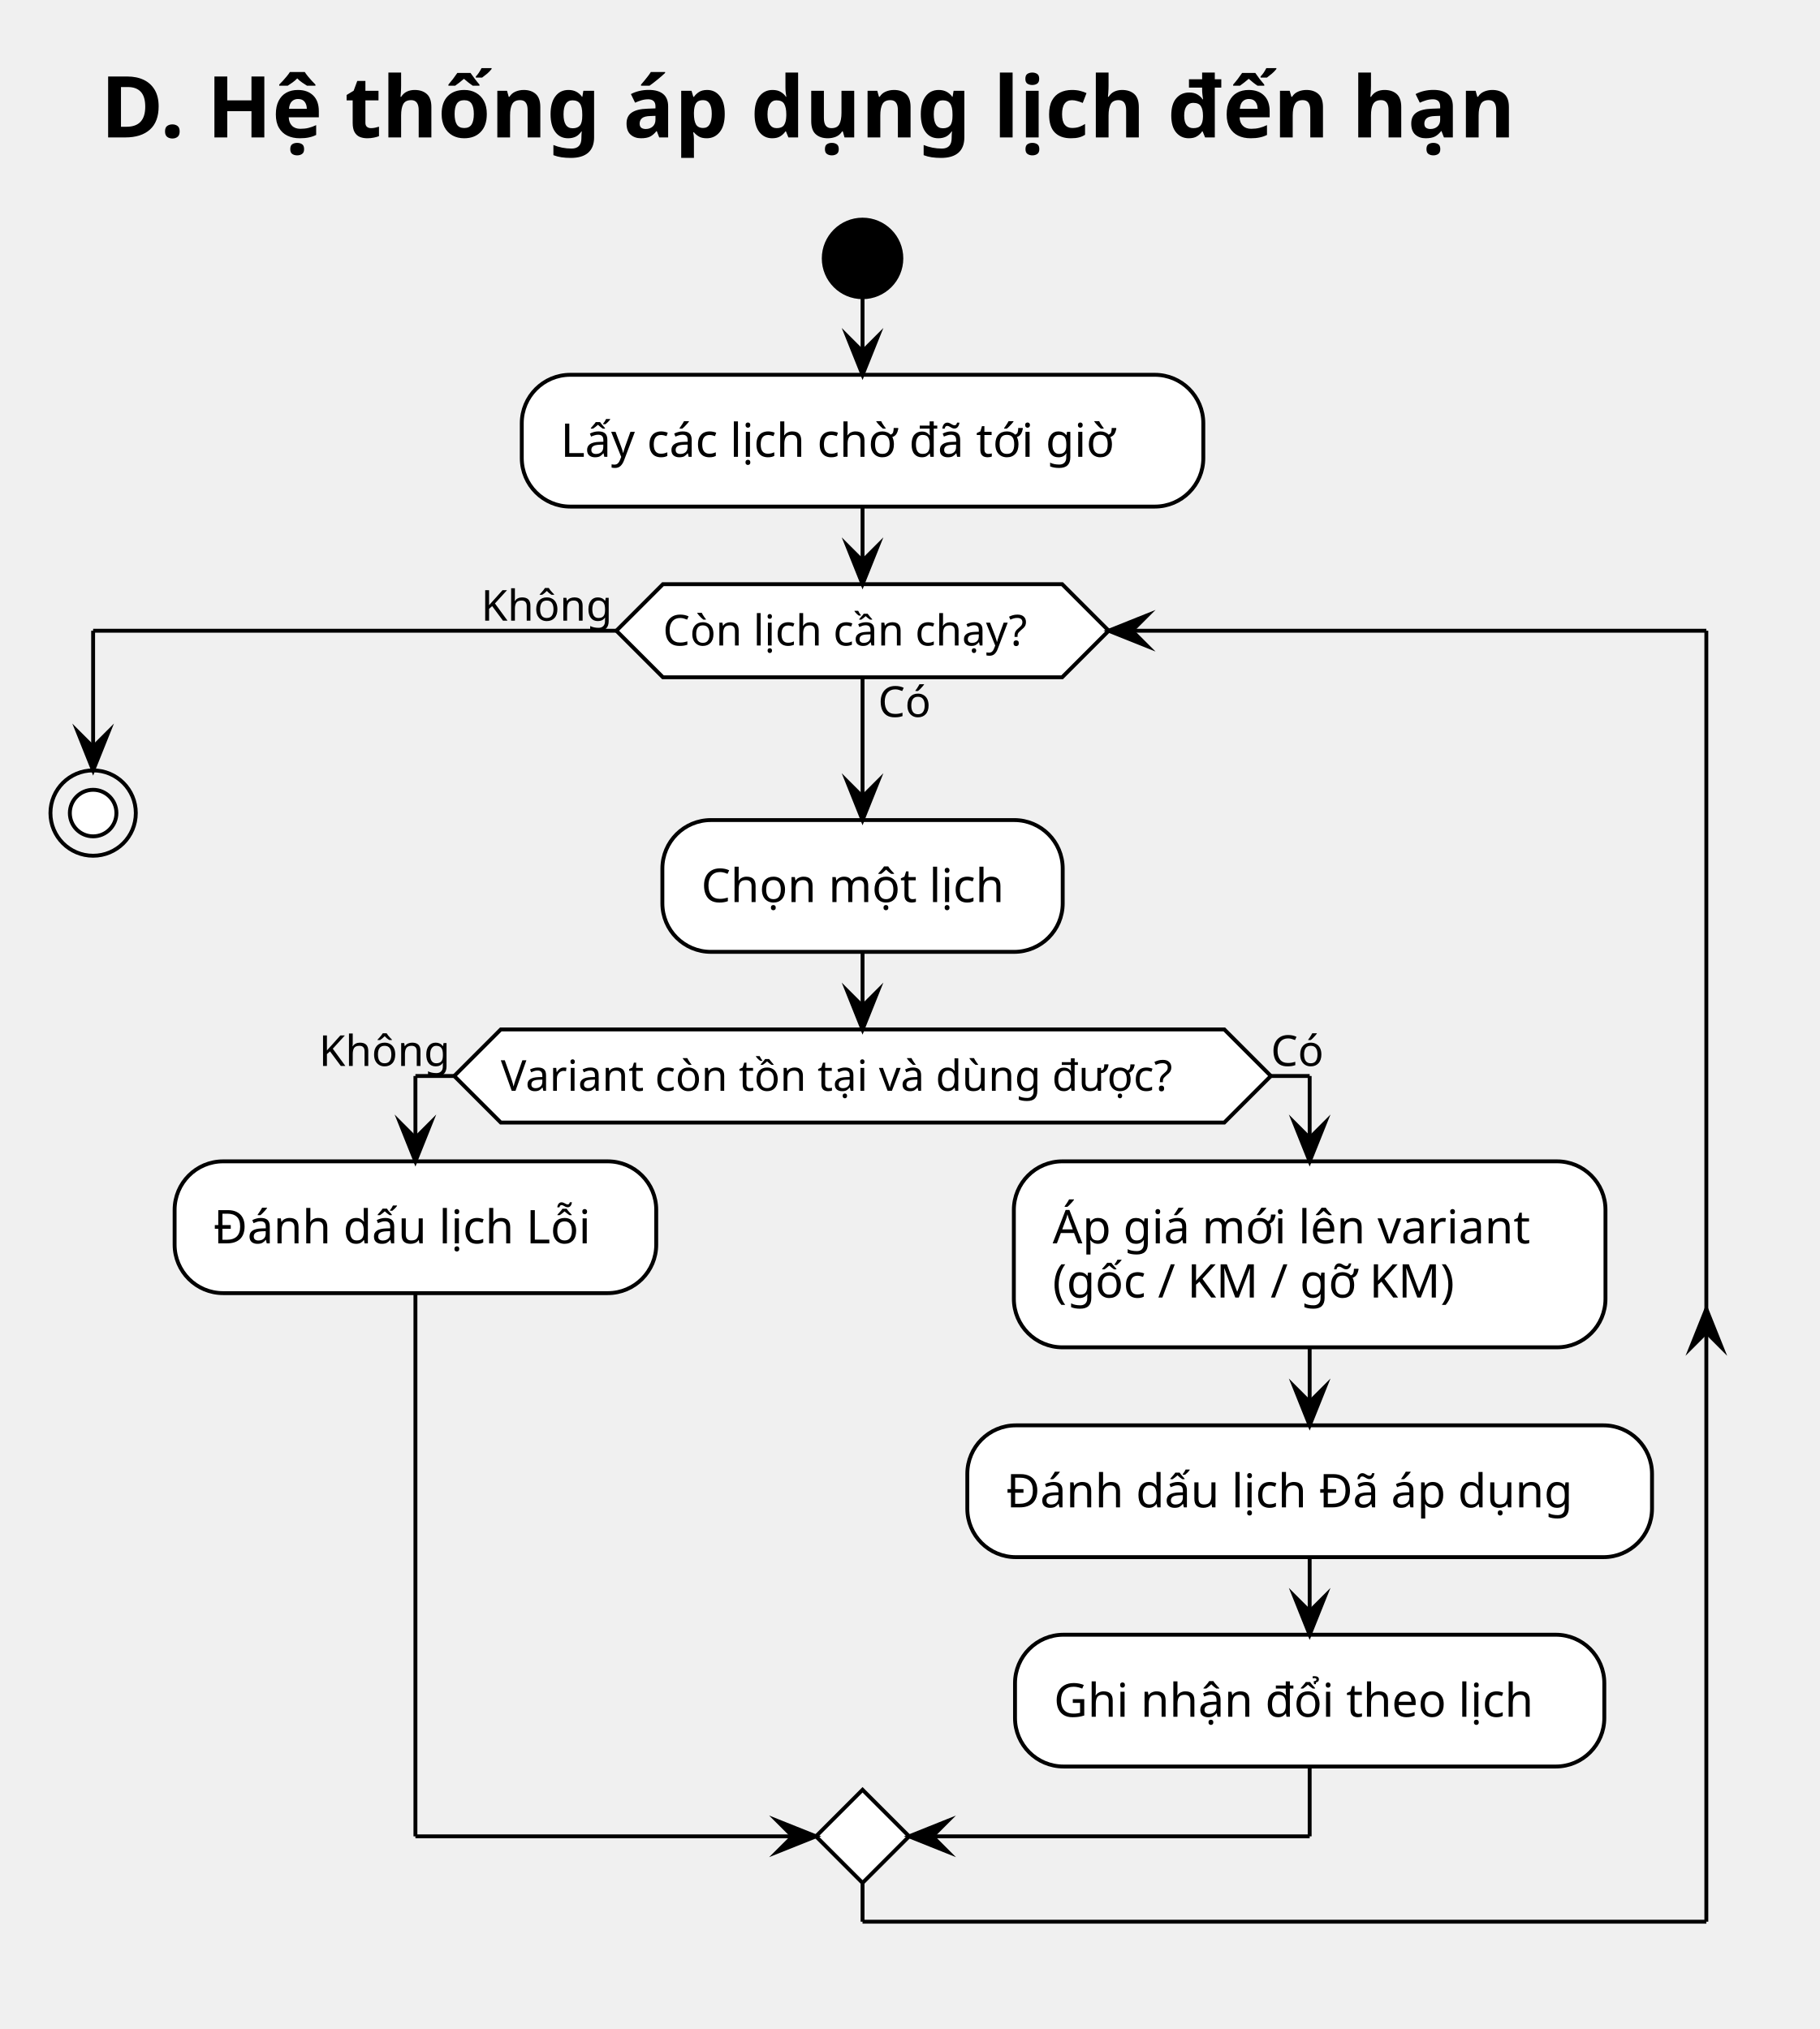
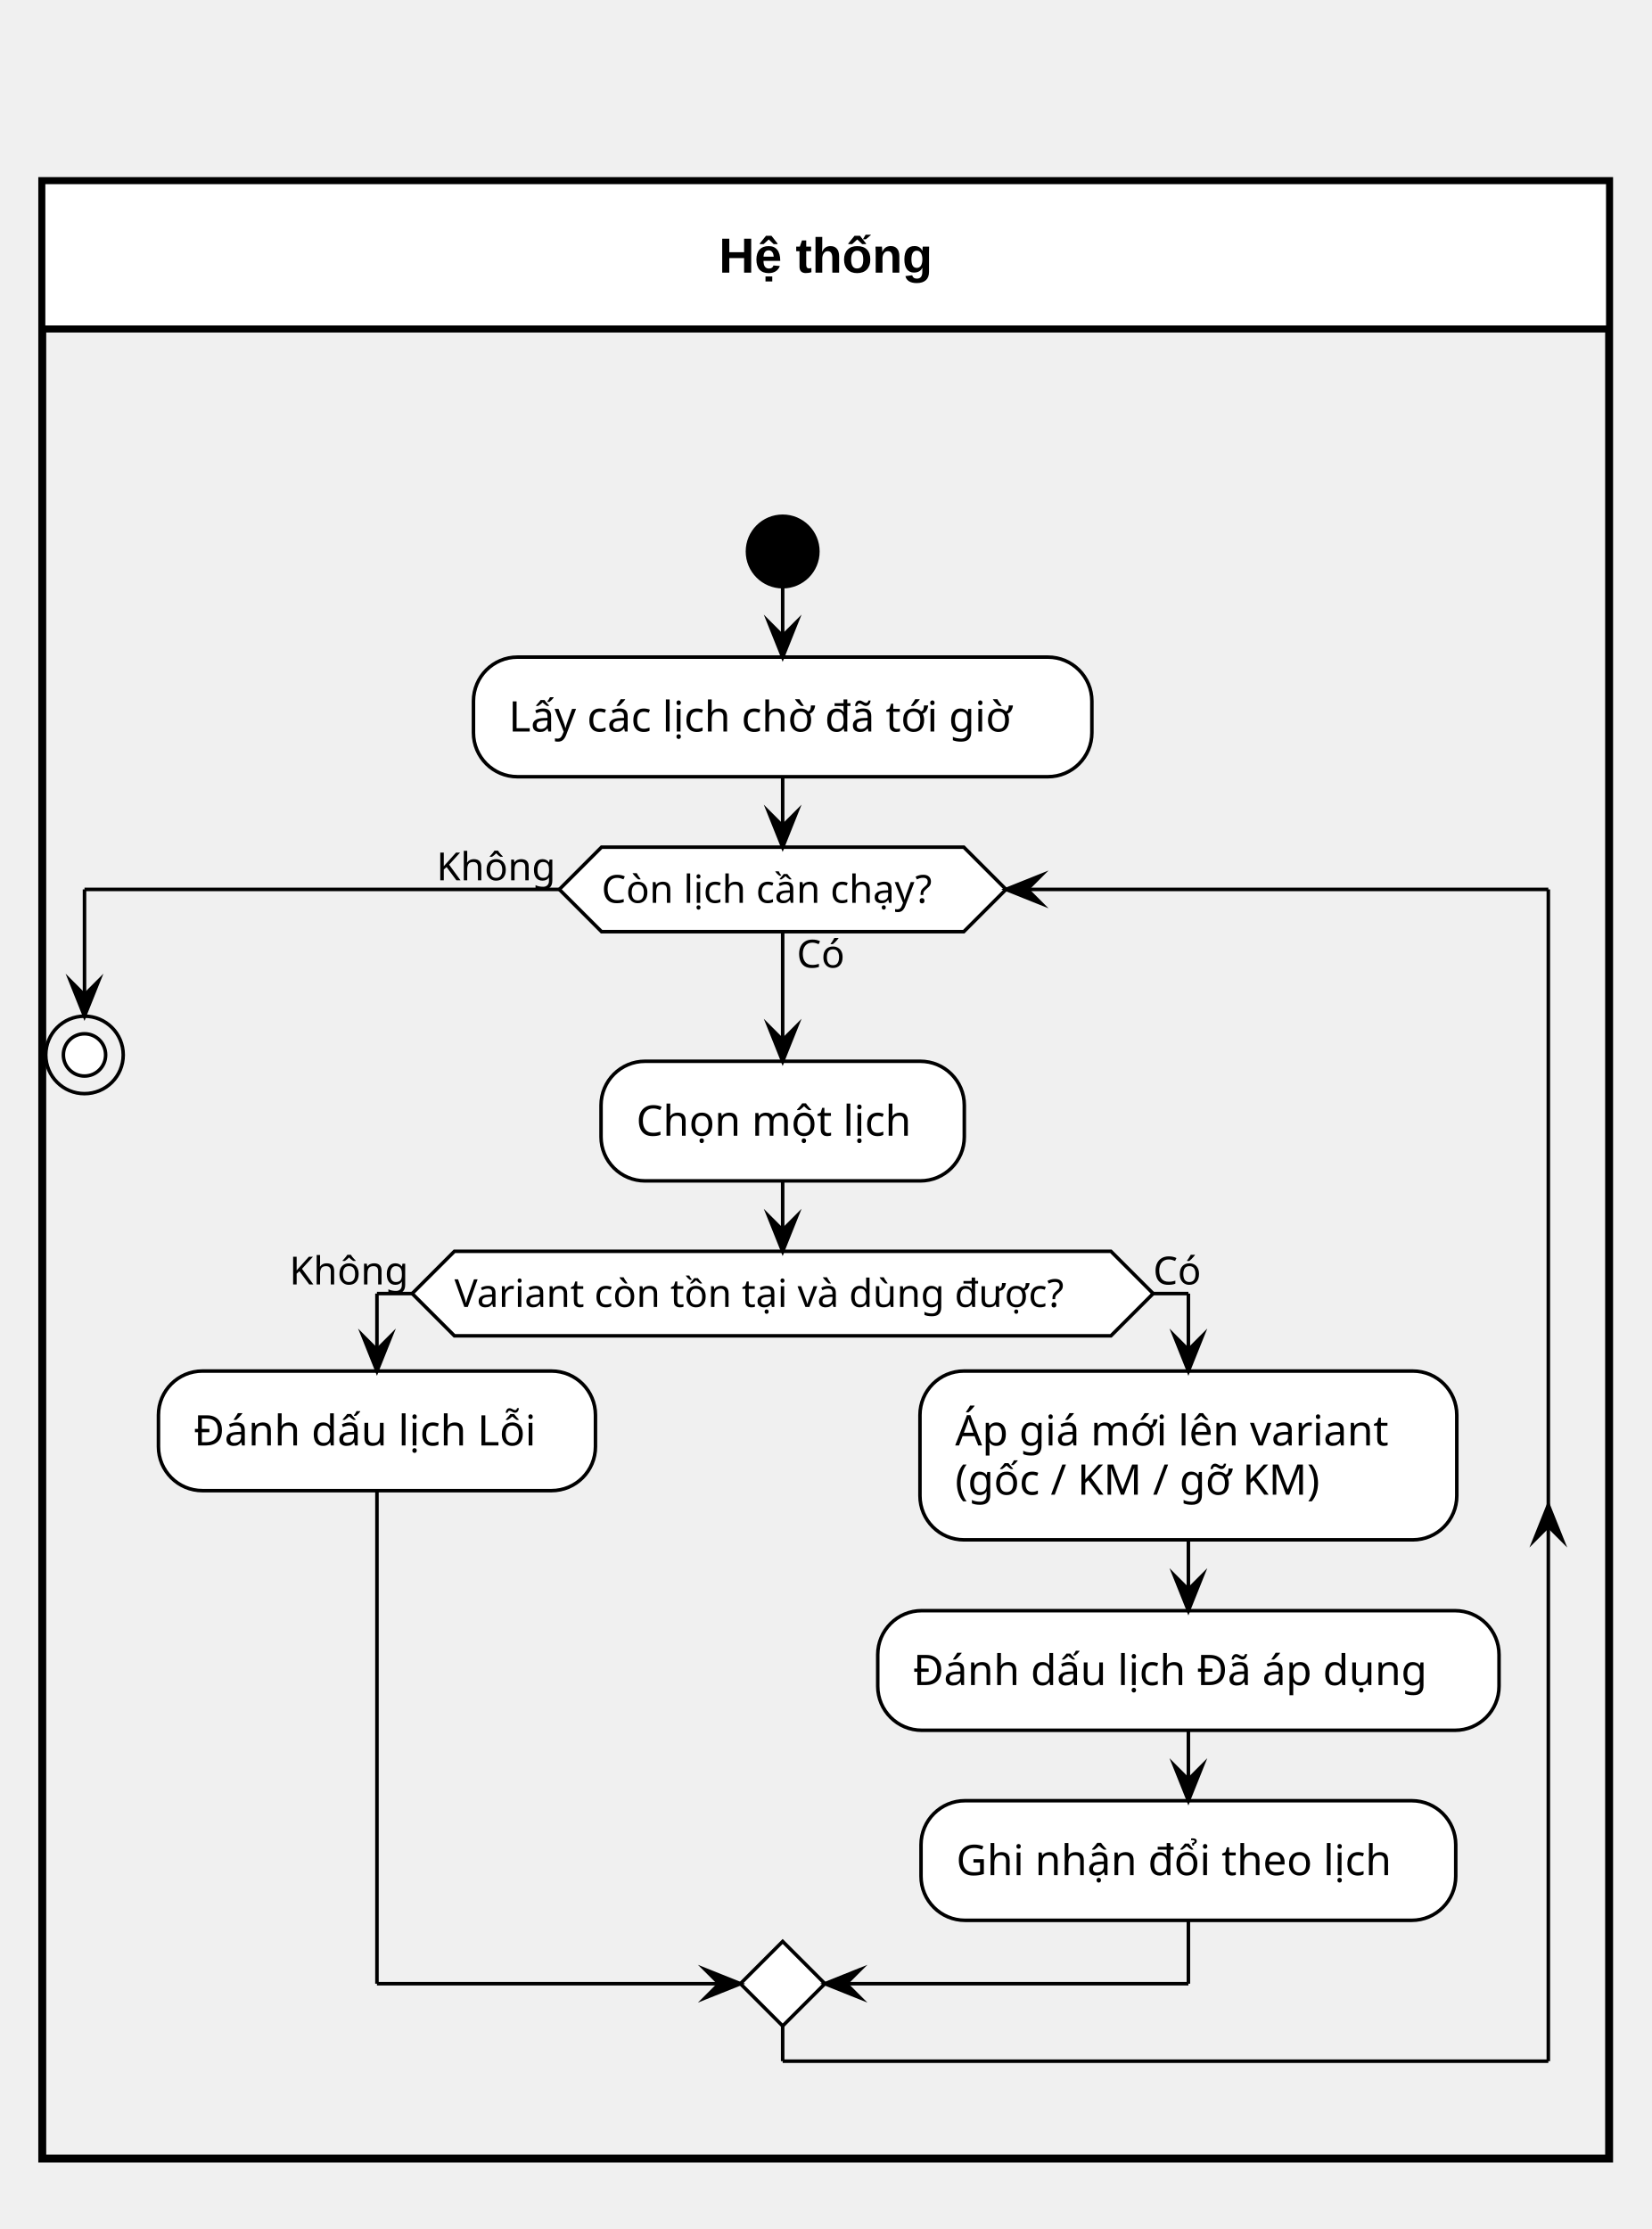
- <svg xmlns="http://www.w3.org/2000/svg" version="1.1" data-diagram-type="ACTIVITY" style="width:469px;height:523px;background:#FFFFFF;" width="469px" height="523px" viewBox="0 0 469 523" zoomAndPan="magnify" preserveAspectRatio="none" contentStyleType="text/css">
+ <svg xmlns="http://www.w3.org/2000/svg" version="1.1" data-diagram-type="ACTIVITY" style="width:469px;height:633px;background:#FFFFFF;" width="469px" height="633px" viewBox="0 0 469 633" zoomAndPan="magnify" preserveAspectRatio="none" contentStyleType="text/css">
  <defs />
-   <g font-family="sans-serif" lengthAdjust="spacing">
-     <g class="title" data-source-line="2">
-       <text x="25.883" y="35.421" fill="#000" font-size="22" textLength="415.97" font-weight="700" font-family="Verdana">D. Hệ thống áp dụng lịch đến hạn</text>
+   <g id="plantuml-shifted" transform="translate(0,90.00)">
+     <g font-family="sans-serif" lengthAdjust="spacing">
+       <g class="title" data-source-line="2" />
+       <ellipse cx="222.284" cy="66.609" rx="10" ry="10" fill="#000" style="stroke:#000;stroke-width:1;" />
+       <rect x="134.465" y="96.609" width="175.637" height="33.969" fill="#FFF" style="stroke:#000;stroke-width:1;" rx="12.5" ry="12.5" />
+       <text x="144.465" y="117.748" fill="#000" font-size="12" textLength="155.637" font-family="Verdana">Lấy các lịch chờ đã tới giờ</text>
+       <rect x="170.7" y="211.383" width="103.168" height="33.969" fill="#FFF" style="stroke:#000;stroke-width:1;" rx="12.5" ry="12.5" />
+       <text x="180.7" y="232.521" fill="#000" font-size="12" textLength="83.168" font-family="Verdana">Chọn một lịch</text>
+       <polygon points="129.058,265.352,315.51,265.352,327.51,277.352,315.51,289.352,129.058,289.352,117.058,277.352,129.058,265.352" fill="#FFF" style="stroke:#000;stroke-width:1;stroke-linejoin:miter;stroke-miterlimit:10;" />
+       <text x="129.058" y="281.16" fill="#000" font-size="11" textLength="186.452" font-family="Verdana">Variant còn tồn tại và dùng được?</text>
+       <text x="82.188" y="274.757" fill="#000" font-size="11" textLength="34.869" font-family="Verdana">Không</text>
+       <text x="327.51" y="274.757" fill="#000" font-size="11" textLength="14.411" font-family="Verdana">Có</text>
+       <rect x="45" y="299.352" width="124.115" height="33.969" fill="#FFF" style="stroke:#000;stroke-width:1;" rx="12.5" ry="12.5" />
+       <text x="55" y="320.49" fill="#000" font-size="12" textLength="104.115" font-family="Verdana">Đánh dấu lịch Lỗi</text>
+       <rect x="261.278" y="299.352" width="152.463" height="47.938" fill="#FFF" style="stroke:#000;stroke-width:1;" rx="12.5" ry="12.5" />
+       <text x="271.278" y="320.49" fill="#000" font-size="12" textLength="132.463" font-family="Verdana">Áp giá mới lên variant</text>
+       <text x="271.278" y="334.459" fill="#000" font-size="12" textLength="109.482" font-family="Verdana">(gốc / KM / gỡ KM)</text>
+       <rect x="249.284" y="367.402" width="176.451" height="33.969" fill="#FFF" style="stroke:#000;stroke-width:1;" rx="12.5" ry="12.5" />
+       <text x="259.284" y="388.541" fill="#000" font-size="12" textLength="156.451" font-family="Verdana">Đánh dấu lịch Đã áp dụng</text>
+       <rect x="261.577" y="421.371" width="151.865" height="33.969" fill="#FFF" style="stroke:#000;stroke-width:1;" rx="12.5" ry="12.5" />
+       <text x="271.577" y="442.51" fill="#000" font-size="12" textLength="131.865" font-family="Verdana">Ghi nhận đổi theo lịch</text>
+       <polygon points="222.284,461.34,234.284,473.34,222.284,485.34,210.284,473.34,222.284,461.34" fill="#FFF" style="stroke:#000;stroke-width:1;stroke-linejoin:miter;stroke-miterlimit:10;" />
+       <polygon points="170.847,150.578,273.72,150.578,285.72,162.578,273.72,174.578,170.847,174.578,158.847,162.578,170.847,150.578" fill="#FFF" style="stroke:#000;stroke-width:1;stroke-linejoin:miter;stroke-miterlimit:10;" />
+       <text x="226.284" y="184.789" fill="#000" font-size="11" textLength="14.411" font-family="Verdana">Có</text>
+       <text x="170.847" y="166.386" fill="#000" font-size="11" textLength="102.873" font-family="Verdana">Còn lịch cần chạy?</text>
+       <text x="123.978" y="159.984" fill="#000" font-size="11" textLength="34.869" font-family="Verdana">Không</text>
+       <ellipse cx="24" cy="209.578" rx="11" ry="11" fill="none" style="stroke:#000;stroke-width:1;" />
+       <ellipse cx="24" cy="209.578" rx="6" ry="6" fill="#FFF" style="stroke:#000;stroke-width:1;" />
+       <line x1="222.284" y1="76.609" x2="222.284" y2="96.609" style="stroke:#000;stroke-width:1;" />
+       <polygon points="218.284,86.609,222.284,96.609,226.284,86.609,222.284,90.609" fill="#000" style="stroke:#000;stroke-width:1;stroke-linejoin:miter;stroke-miterlimit:10;" />
+       <line x1="337.51" y1="347.289" x2="337.51" y2="367.402" style="stroke:#000;stroke-width:1;" />
+       <polygon points="333.51,357.402,337.51,367.402,341.51,357.402,337.51,361.402" fill="#000" style="stroke:#000;stroke-width:1;stroke-linejoin:miter;stroke-miterlimit:10;" />
+       <line x1="337.51" y1="401.371" x2="337.51" y2="421.371" style="stroke:#000;stroke-width:1;" />
+       <polygon points="333.51,411.371,337.51,421.371,341.51,411.371,337.51,415.371" fill="#000" style="stroke:#000;stroke-width:1;stroke-linejoin:miter;stroke-miterlimit:10;" />
+       <line x1="117.058" y1="277.352" x2="107.058" y2="277.352" style="stroke:#000;stroke-width:1;" />
+       <line x1="107.058" y1="277.352" x2="107.058" y2="299.352" style="stroke:#000;stroke-width:1;" />
+       <polygon points="103.058,289.352,107.058,299.352,111.058,289.352,107.058,293.352" fill="#000" style="stroke:#000;stroke-width:1;stroke-linejoin:miter;stroke-miterlimit:10;" />
+       <line x1="327.51" y1="277.352" x2="337.51" y2="277.352" style="stroke:#000;stroke-width:1;" />
+       <line x1="337.51" y1="277.352" x2="337.51" y2="299.352" style="stroke:#000;stroke-width:1;" />
+       <polygon points="333.51,289.352,337.51,299.352,341.51,289.352,337.51,293.352" fill="#000" style="stroke:#000;stroke-width:1;stroke-linejoin:miter;stroke-miterlimit:10;" />
+       <line x1="107.058" y1="333.32" x2="107.058" y2="473.34" style="stroke:#000;stroke-width:1;" />
+       <line x1="107.058" y1="473.34" x2="210.284" y2="473.34" style="stroke:#000;stroke-width:1;" />
+       <polygon points="200.284,469.34,210.284,473.34,200.284,477.34,204.284,473.34" fill="#000" style="stroke:#000;stroke-width:1;stroke-linejoin:miter;stroke-miterlimit:10;" />
+       <line x1="337.51" y1="455.34" x2="337.51" y2="473.34" style="stroke:#000;stroke-width:1;" />
+       <line x1="337.51" y1="473.34" x2="234.284" y2="473.34" style="stroke:#000;stroke-width:1;" />
+       <polygon points="244.284,469.34,234.284,473.34,244.284,477.34,240.284,473.34" fill="#000" style="stroke:#000;stroke-width:1;stroke-linejoin:miter;stroke-miterlimit:10;" />
+       <line x1="222.284" y1="245.352" x2="222.284" y2="265.352" style="stroke:#000;stroke-width:1;" />
+       <polygon points="218.284,255.352,222.284,265.352,226.284,255.352,222.284,259.352" fill="#000" style="stroke:#000;stroke-width:1;stroke-linejoin:miter;stroke-miterlimit:10;" />
+       <line x1="222.284" y1="174.578" x2="222.284" y2="211.383" style="stroke:#000;stroke-width:1;" />
+       <polygon points="218.284,201.383,222.284,211.383,226.284,201.383,222.284,205.383" fill="#000" style="stroke:#000;stroke-width:1;stroke-linejoin:miter;stroke-miterlimit:10;" />
+       <line x1="222.284" y1="485.34" x2="222.284" y2="495.34" style="stroke:#000;stroke-width:1;" />
+       <line x1="222.284" y1="495.34" x2="439.735" y2="495.34" style="stroke:#000;stroke-width:1;" />
+       <polygon points="435.735,347.402,439.735,337.402,443.735,347.402,439.735,343.402" fill="#000" style="stroke:#000;stroke-width:1;stroke-linejoin:miter;stroke-miterlimit:10;" />
+       <line x1="439.735" y1="162.578" x2="439.735" y2="495.34" style="stroke:#000;stroke-width:1;" />
+       <line x1="439.735" y1="162.578" x2="285.72" y2="162.578" style="stroke:#000;stroke-width:1;" />
+       <polygon points="295.72,158.578,285.72,162.578,295.72,166.578,291.72,162.578" fill="#000" style="stroke:#000;stroke-width:1;stroke-linejoin:miter;stroke-miterlimit:10;" />
+       <line x1="158.847" y1="162.578" x2="24" y2="162.578" style="stroke:#000;stroke-width:1;" />
+       <line x1="24" y1="162.578" x2="24" y2="198.578" style="stroke:#000;stroke-width:1;" />
+       <polygon points="20,188.578,24,198.578,28,188.578,24,192.578" fill="#000" style="stroke:#000;stroke-width:1;stroke-linejoin:miter;stroke-miterlimit:10;" />
+       <line x1="222.284" y1="130.578" x2="222.284" y2="150.578" style="stroke:#000;stroke-width:1;" />
+       <polygon points="218.284,140.578,222.284,150.578,226.284,140.578,222.284,144.578" fill="#000" style="stroke:#000;stroke-width:1;stroke-linejoin:miter;stroke-miterlimit:10;" />
    </g>
-     <ellipse cx="222.284" cy="66.609" rx="10" ry="10" fill="#000" style="stroke:#000;stroke-width:1;" />
-     <rect x="134.465" y="96.609" width="175.637" height="33.969" fill="#FFF" style="stroke:#000;stroke-width:1;" rx="12.5" ry="12.5" />
-     <text x="144.465" y="117.748" fill="#000" font-size="12" textLength="155.637" font-family="Verdana">Lấy các lịch chờ đã tới giờ</text>
-     <rect x="170.7" y="211.383" width="103.168" height="33.969" fill="#FFF" style="stroke:#000;stroke-width:1;" rx="12.5" ry="12.5" />
-     <text x="180.7" y="232.521" fill="#000" font-size="12" textLength="83.168" font-family="Verdana">Chọn một lịch</text>
-     <polygon points="129.058,265.352,315.51,265.352,327.51,277.352,315.51,289.352,129.058,289.352,117.058,277.352,129.058,265.352" fill="#FFF" style="stroke:#000;stroke-width:1;stroke-linejoin:miter;stroke-miterlimit:10;" />
-     <text x="129.058" y="281.16" fill="#000" font-size="11" textLength="186.452" font-family="Verdana">Variant còn tồn tại và dùng được?</text>
-     <text x="82.188" y="274.757" fill="#000" font-size="11" textLength="34.869" font-family="Verdana">Không</text>
-     <text x="327.51" y="274.757" fill="#000" font-size="11" textLength="14.411" font-family="Verdana">Có</text>
-     <rect x="45" y="299.352" width="124.115" height="33.969" fill="#FFF" style="stroke:#000;stroke-width:1;" rx="12.5" ry="12.5" />
-     <text x="55" y="320.49" fill="#000" font-size="12" textLength="104.115" font-family="Verdana">Đánh dấu lịch Lỗi</text>
-     <rect x="261.278" y="299.352" width="152.463" height="47.938" fill="#FFF" style="stroke:#000;stroke-width:1;" rx="12.5" ry="12.5" />
-     <text x="271.278" y="320.49" fill="#000" font-size="12" textLength="132.463" font-family="Verdana">Áp giá mới lên variant</text>
-     <text x="271.278" y="334.459" fill="#000" font-size="12" textLength="109.482" font-family="Verdana">(gốc / KM / gỡ KM)</text>
-     <rect x="249.284" y="367.402" width="176.451" height="33.969" fill="#FFF" style="stroke:#000;stroke-width:1;" rx="12.5" ry="12.5" />
-     <text x="259.284" y="388.541" fill="#000" font-size="12" textLength="156.451" font-family="Verdana">Đánh dấu lịch Đã áp dụng</text>
-     <rect x="261.577" y="421.371" width="151.865" height="33.969" fill="#FFF" style="stroke:#000;stroke-width:1;" rx="12.5" ry="12.5" />
-     <text x="271.577" y="442.51" fill="#000" font-size="12" textLength="131.865" font-family="Verdana">Ghi nhận đổi theo lịch</text>
-     <polygon points="222.284,461.34,234.284,473.34,222.284,485.34,210.284,473.34,222.284,461.34" fill="#FFF" style="stroke:#000;stroke-width:1;stroke-linejoin:miter;stroke-miterlimit:10;" />
-     <polygon points="170.847,150.578,273.72,150.578,285.72,162.578,273.72,174.578,170.847,174.578,158.847,162.578,170.847,150.578" fill="#FFF" style="stroke:#000;stroke-width:1;stroke-linejoin:miter;stroke-miterlimit:10;" />
-     <text x="226.284" y="184.789" fill="#000" font-size="11" textLength="14.411" font-family="Verdana">Có</text>
-     <text x="170.847" y="166.386" fill="#000" font-size="11" textLength="102.873" font-family="Verdana">Còn lịch cần chạy?</text>
-     <text x="123.978" y="159.984" fill="#000" font-size="11" textLength="34.869" font-family="Verdana">Không</text>
-     <ellipse cx="24" cy="209.578" rx="11" ry="11" fill="none" style="stroke:#000;stroke-width:1;" />
-     <ellipse cx="24" cy="209.578" rx="6" ry="6" fill="#FFF" style="stroke:#000;stroke-width:1;" />
-     <line x1="222.284" y1="76.609" x2="222.284" y2="96.609" style="stroke:#000;stroke-width:1;" />
-     <polygon points="218.284,86.609,222.284,96.609,226.284,86.609,222.284,90.609" fill="#000" style="stroke:#000;stroke-width:1;stroke-linejoin:miter;stroke-miterlimit:10;" />
-     <line x1="337.51" y1="347.289" x2="337.51" y2="367.402" style="stroke:#000;stroke-width:1;" />
-     <polygon points="333.51,357.402,337.51,367.402,341.51,357.402,337.51,361.402" fill="#000" style="stroke:#000;stroke-width:1;stroke-linejoin:miter;stroke-miterlimit:10;" />
-     <line x1="337.51" y1="401.371" x2="337.51" y2="421.371" style="stroke:#000;stroke-width:1;" />
-     <polygon points="333.51,411.371,337.51,421.371,341.51,411.371,337.51,415.371" fill="#000" style="stroke:#000;stroke-width:1;stroke-linejoin:miter;stroke-miterlimit:10;" />
-     <line x1="117.058" y1="277.352" x2="107.058" y2="277.352" style="stroke:#000;stroke-width:1;" />
-     <line x1="107.058" y1="277.352" x2="107.058" y2="299.352" style="stroke:#000;stroke-width:1;" />
-     <polygon points="103.058,289.352,107.058,299.352,111.058,289.352,107.058,293.352" fill="#000" style="stroke:#000;stroke-width:1;stroke-linejoin:miter;stroke-miterlimit:10;" />
-     <line x1="327.51" y1="277.352" x2="337.51" y2="277.352" style="stroke:#000;stroke-width:1;" />
-     <line x1="337.51" y1="277.352" x2="337.51" y2="299.352" style="stroke:#000;stroke-width:1;" />
-     <polygon points="333.51,289.352,337.51,299.352,341.51,289.352,337.51,293.352" fill="#000" style="stroke:#000;stroke-width:1;stroke-linejoin:miter;stroke-miterlimit:10;" />
-     <line x1="107.058" y1="333.32" x2="107.058" y2="473.34" style="stroke:#000;stroke-width:1;" />
-     <line x1="107.058" y1="473.34" x2="210.284" y2="473.34" style="stroke:#000;stroke-width:1;" />
-     <polygon points="200.284,469.34,210.284,473.34,200.284,477.34,204.284,473.34" fill="#000" style="stroke:#000;stroke-width:1;stroke-linejoin:miter;stroke-miterlimit:10;" />
-     <line x1="337.51" y1="455.34" x2="337.51" y2="473.34" style="stroke:#000;stroke-width:1;" />
-     <line x1="337.51" y1="473.34" x2="234.284" y2="473.34" style="stroke:#000;stroke-width:1;" />
-     <polygon points="244.284,469.34,234.284,473.34,244.284,477.34,240.284,473.34" fill="#000" style="stroke:#000;stroke-width:1;stroke-linejoin:miter;stroke-miterlimit:10;" />
-     <line x1="222.284" y1="245.352" x2="222.284" y2="265.352" style="stroke:#000;stroke-width:1;" />
-     <polygon points="218.284,255.352,222.284,265.352,226.284,255.352,222.284,259.352" fill="#000" style="stroke:#000;stroke-width:1;stroke-linejoin:miter;stroke-miterlimit:10;" />
-     <line x1="222.284" y1="174.578" x2="222.284" y2="211.383" style="stroke:#000;stroke-width:1;" />
-     <polygon points="218.284,201.383,222.284,211.383,226.284,201.383,222.284,205.383" fill="#000" style="stroke:#000;stroke-width:1;stroke-linejoin:miter;stroke-miterlimit:10;" />
-     <line x1="222.284" y1="485.34" x2="222.284" y2="495.34" style="stroke:#000;stroke-width:1;" />
-     <line x1="222.284" y1="495.34" x2="439.735" y2="495.34" style="stroke:#000;stroke-width:1;" />
-     <polygon points="435.735,347.402,439.735,337.402,443.735,347.402,439.735,343.402" fill="#000" style="stroke:#000;stroke-width:1;stroke-linejoin:miter;stroke-miterlimit:10;" />
-     <line x1="439.735" y1="162.578" x2="439.735" y2="495.34" style="stroke:#000;stroke-width:1;" />
-     <line x1="439.735" y1="162.578" x2="285.72" y2="162.578" style="stroke:#000;stroke-width:1;" />
-     <polygon points="295.72,158.578,285.72,162.578,295.72,166.578,291.72,162.578" fill="#000" style="stroke:#000;stroke-width:1;stroke-linejoin:miter;stroke-miterlimit:10;" />
-     <line x1="158.847" y1="162.578" x2="24" y2="162.578" style="stroke:#000;stroke-width:1;" />
-     <line x1="24" y1="162.578" x2="24" y2="198.578" style="stroke:#000;stroke-width:1;" />
-     <polygon points="20,188.578,24,198.578,28,188.578,24,192.578" fill="#000" style="stroke:#000;stroke-width:1;stroke-linejoin:miter;stroke-miterlimit:10;" />
-     <line x1="222.284" y1="130.578" x2="222.284" y2="150.578" style="stroke:#000;stroke-width:1;" />
-     <polygon points="218.284,140.578,222.284,150.578,226.284,140.578,222.284,144.578" fill="#000" style="stroke:#000;stroke-width:1;stroke-linejoin:miter;stroke-miterlimit:10;" />
+   </g>
+   <g id="staruml-frame" font-family="Arial, Helvetica, sans-serif">
+     <rect x="12" y="51.421" width="445" height="561.579" fill="none" stroke="#000000" stroke-width="2.25" />
+     <rect x="12" y="51.421" width="445" height="42" fill="#FFFFFF" stroke="#000000" stroke-width="1.75" />
+     <text x="234.5" y="77.421" text-anchor="middle" fill="#000000" font-size="14" font-weight="700">Hệ thống</text>
+     <line x1="12" y1="93.421" x2="457" y2="93.421" stroke="#000000" stroke-width="2" />
  </g>
</svg>
